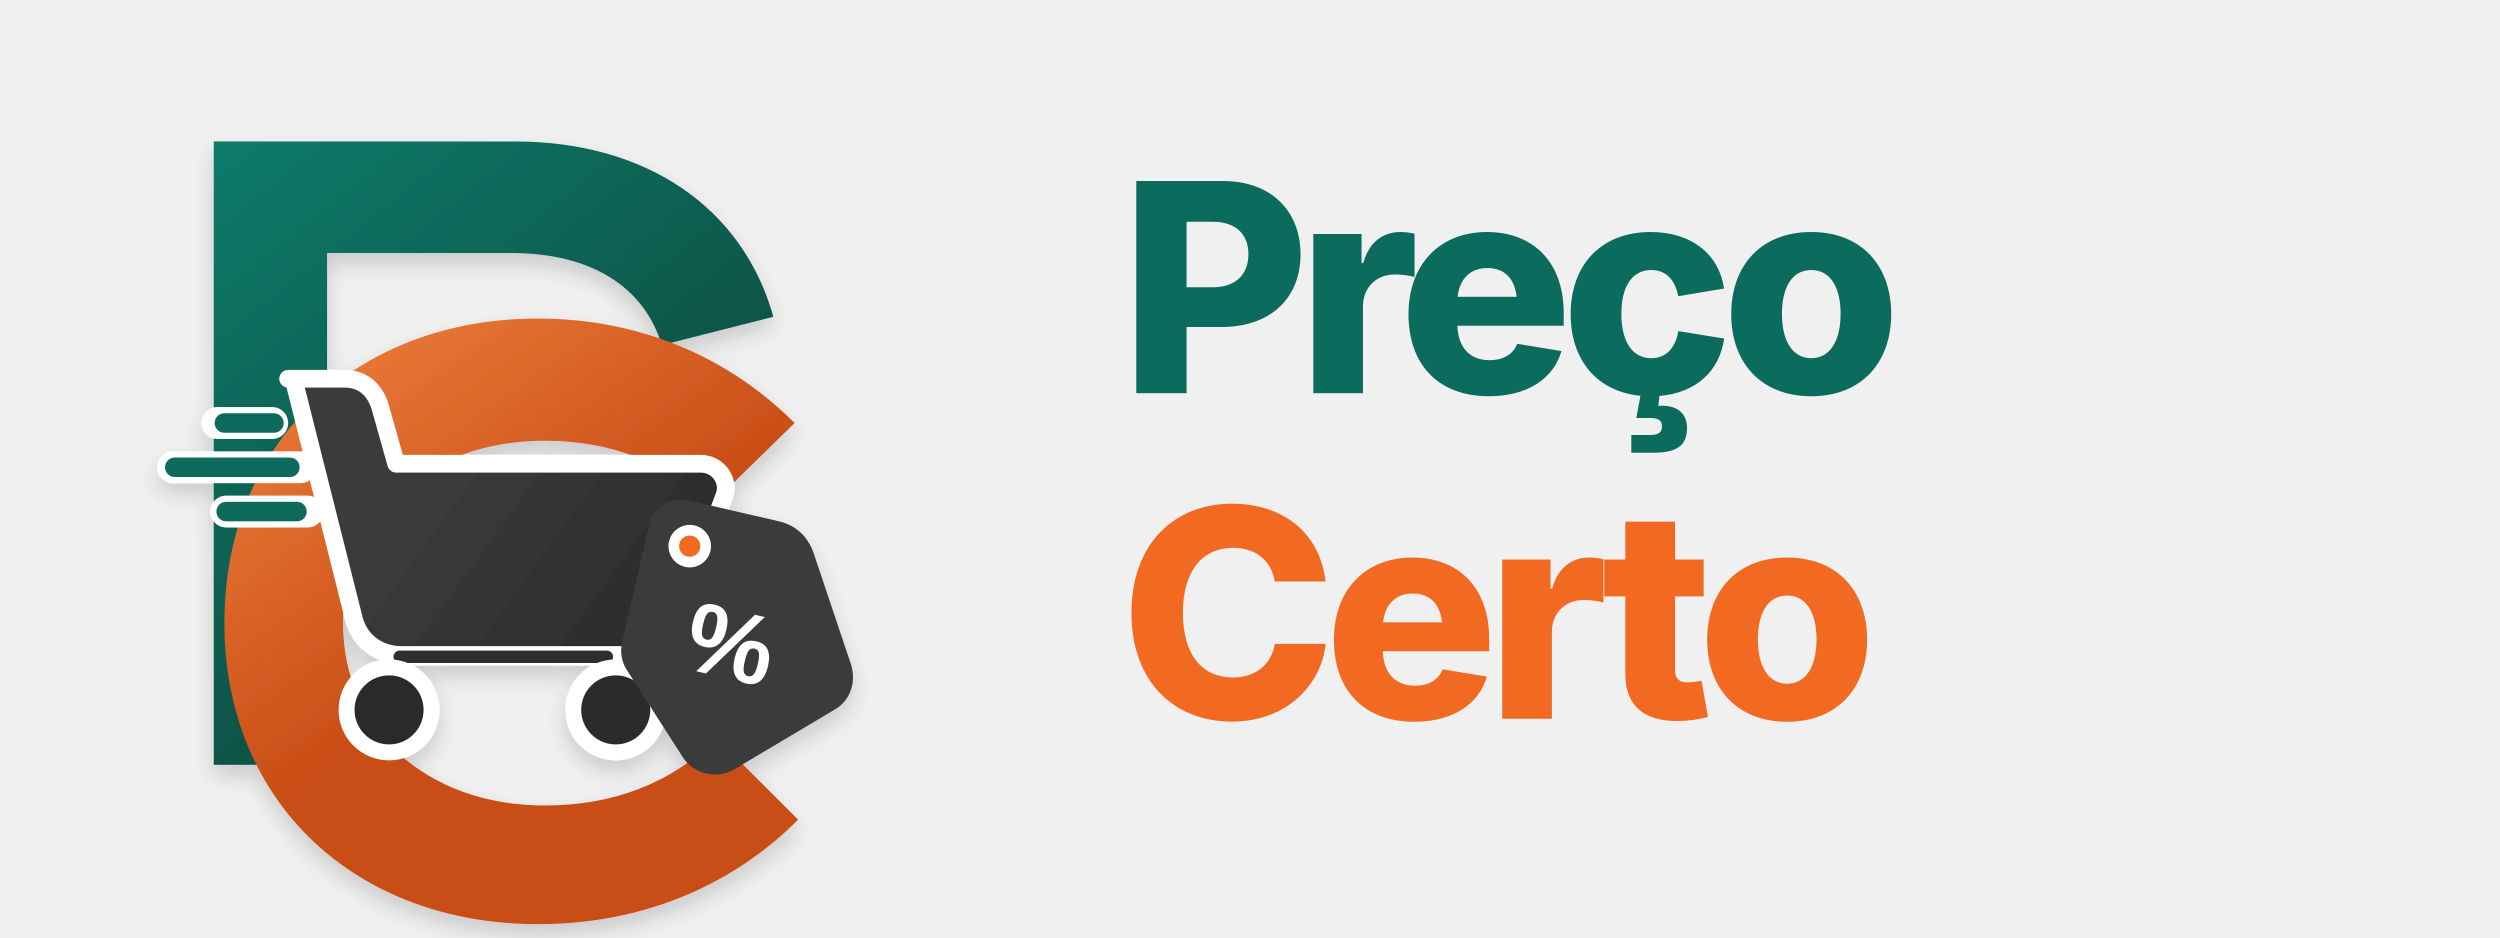
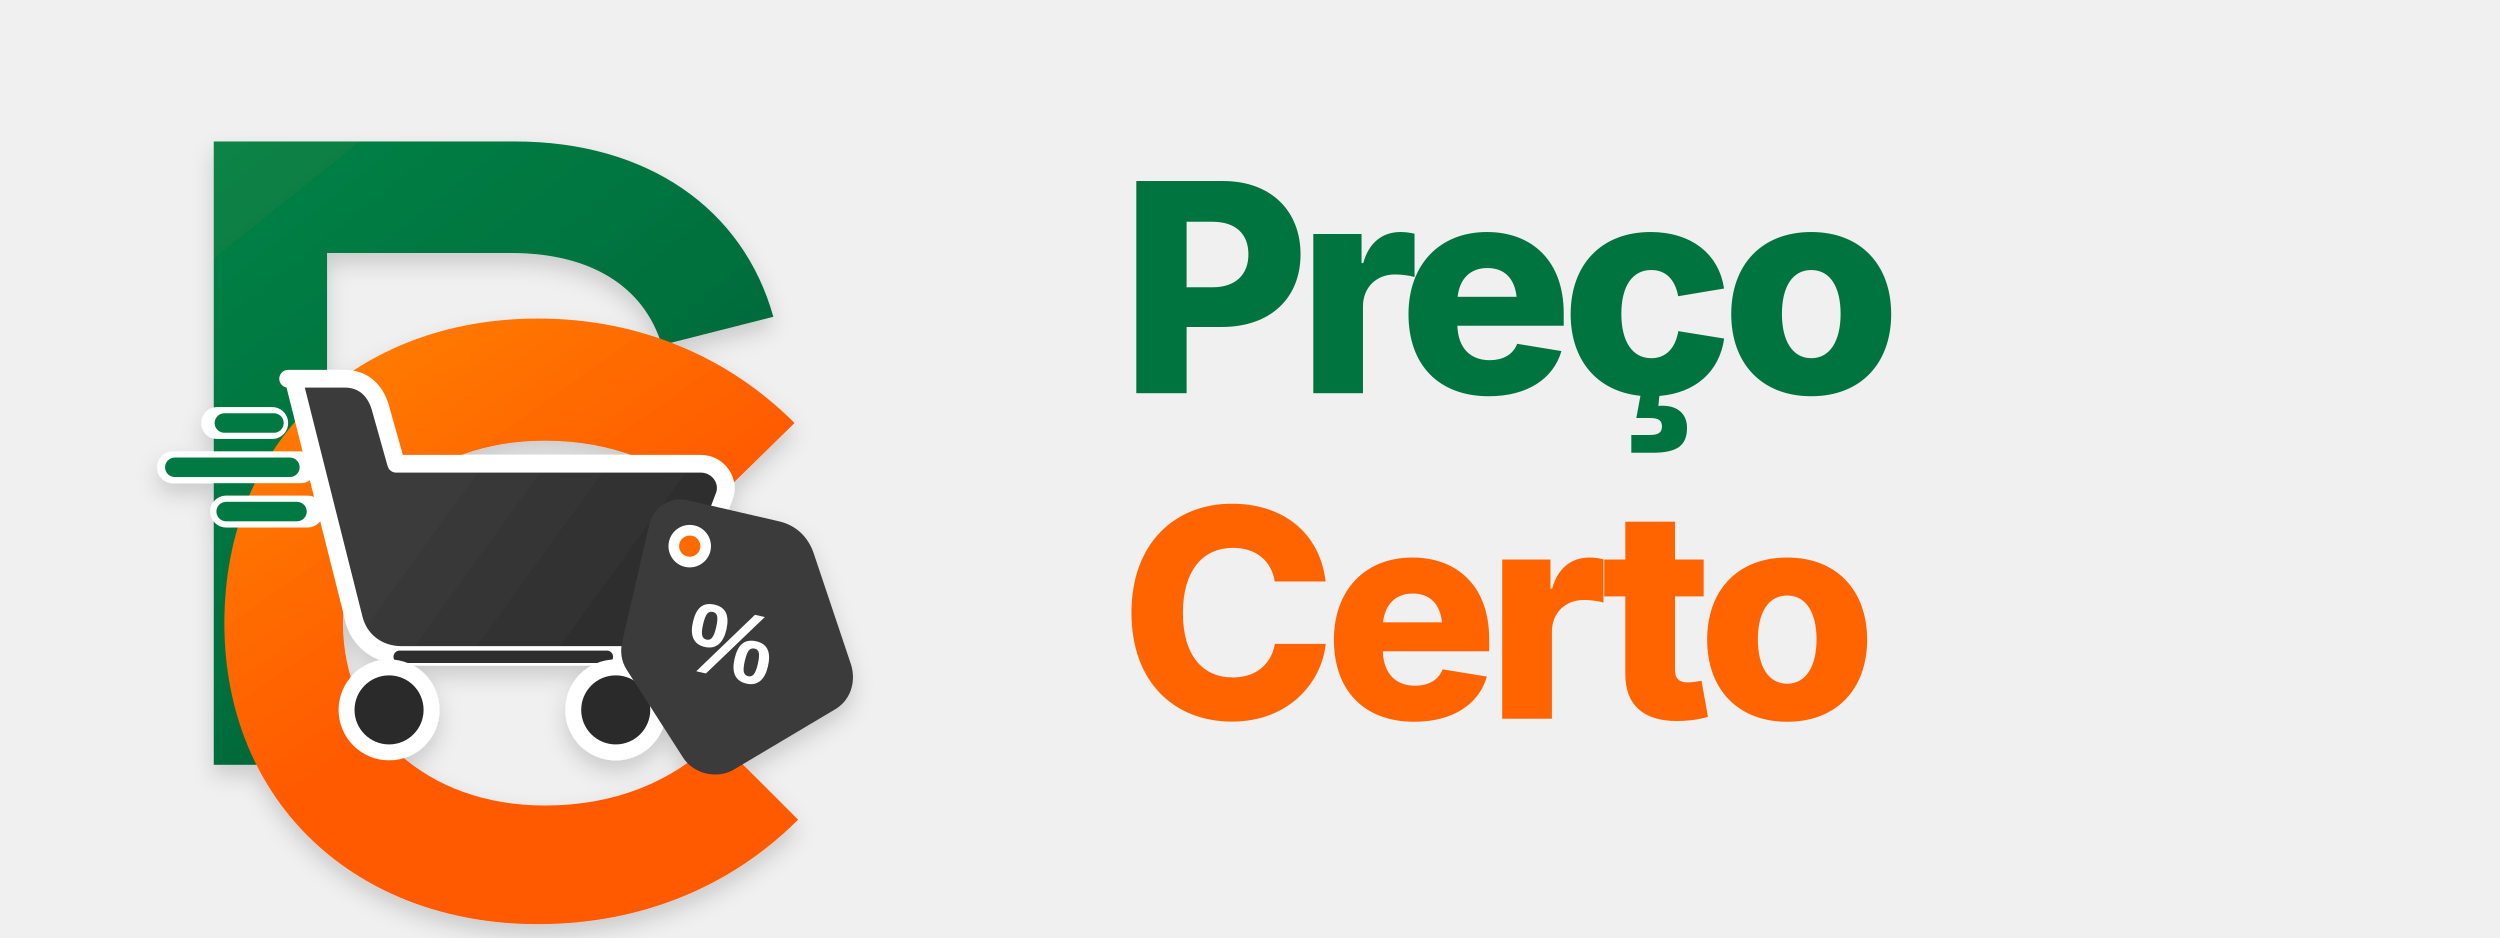
<svg xmlns="http://www.w3.org/2000/svg" width="960" height="360" viewBox="0 0 960 360" role="img" aria-labelledby="pc-logo-title pc-logo-desc">
  <defs>
    <linearGradient id="g" x1="40" y1="35" x2="260" y2="310" gradientUnits="userSpaceOnUse">
-       <stop stop-color="#108572" />
-       <stop offset="1" stop-color="#075447" />
+       <stop stop-color="#0A8A49" />
+       <stop offset="1" stop-color="#006B3B" />
    </linearGradient>
    <linearGradient id="o" x1="175" y1="95" x2="330" y2="315" gradientUnits="userSpaceOnUse">
-       <stop stop-color="#F58A45" />
-       <stop offset="1" stop-color="#C94D16" />
+       <stop stop-color="#FF8A00" />
+       <stop offset="1" stop-color="#FF5A00" />
    </linearGradient>
    <linearGradient id="d" x1="150" y1="145" x2="350" y2="290" gradientUnits="userSpaceOnUse">
      <stop stop-color="#3A3A3A" />
      <stop offset="1" stop-color="#202020" />
    </linearGradient>
    <filter id="s" x="-20%" y="-20%" width="140%" height="140%">
      <feDropShadow dx="0" dy="6" stdDeviation="6" flood-color="#000" flood-opacity=".16" />
    </filter>
  </defs>
  <g transform="translate(10 4) scale(.68)" filter="url(#s)">
    <path d="M106 74h170c75 0 129 38 146 99l-63 16c-10-33-40-52-85-52H170v101h-64V74Z" fill="url(#g)" />
    <path d="M106 236h64v190h-64z" fill="url(#g)" />
    <path d="M289 174c58 0 108 22 145 59l-47 46c-24-23-56-36-94-36-67 0-114 43-114 103 0 60 47 103 114 103 39 0 72-13 97-38l46 46c-38 38-89 59-147 59-102 0-177-68-177-170 0-103 75-172 177-172Z" fill="url(#o)" />
    <g transform="translate(55 177)">
      <path d="M53 56h31M28 81h72M58 106h46" stroke="#fff" stroke-width="18" stroke-linecap="round" />
-       <path d="M57 56h28M29 81h65M58 106h40" stroke="#0B6B5C" stroke-width="11" stroke-linecap="round" />
+       <path d="M57 56h28M29 81h65M58 106h40" stroke="#067A43" stroke-width="11" stroke-linecap="round" />
      <path d="M93 31h32c10 0 17 6 20 16l9 32h172c10 0 17 10 13 19l-27 71c-4 11-15 18-27 18H157c-13 0-24-8-27-21L96 31Z" fill="url(#d)" stroke="#fff" stroke-width="10" stroke-linejoin="round" />
      <path d="M156 188h117" stroke="#fff" stroke-width="10" stroke-linecap="round" />
      <path d="M156 188h117" stroke="#2F2F2F" stroke-width="7" stroke-linecap="round" />
      <circle cx="150" cy="218" r="24" fill="#2A2A2A" stroke="#fff" stroke-width="9" />
      <circle cx="278" cy="218" r="24" fill="#2A2A2A" stroke="#fff" stroke-width="9" />
      <g transform="translate(303 96) rotate(13)">
        <path d="M0 0h69c10 0 18 5 23 13l35 57c5 9 4 20-4 27l-47 45c-8 8-22 8-30 0L4 101c-4-4-6-9-6-15V18C-2 8 6 0 16 0Z" fill="url(#d)" />
        <circle cx="23" cy="25" r="12" fill="#fff" />
-         <circle cx="23" cy="25" r="6" fill="#F26A21" />
+         <circle cx="23" cy="25" r="6" fill="#FF6B00" />
        <text x="33" y="93" fill="#fff" font-family="Arial,Helvetica,sans-serif" font-size="56" font-weight="700">%</text>
      </g>
    </g>
  </g>
  <g font-family="Inter,Arial,Helvetica,sans-serif" font-weight="800" letter-spacing="-5">
-     <text x="430" y="151" fill="#0B6B5C" font-size="112">Preço</text>
-     <text x="430" y="276" fill="#F26A21" font-size="112">Certo</text>
+     <text x="430" y="151" fill="#00743F" font-size="112">Preço</text>
+     <text x="430" y="276" fill="#FF6400" font-size="112">Certo</text>
  </g>
</svg>
